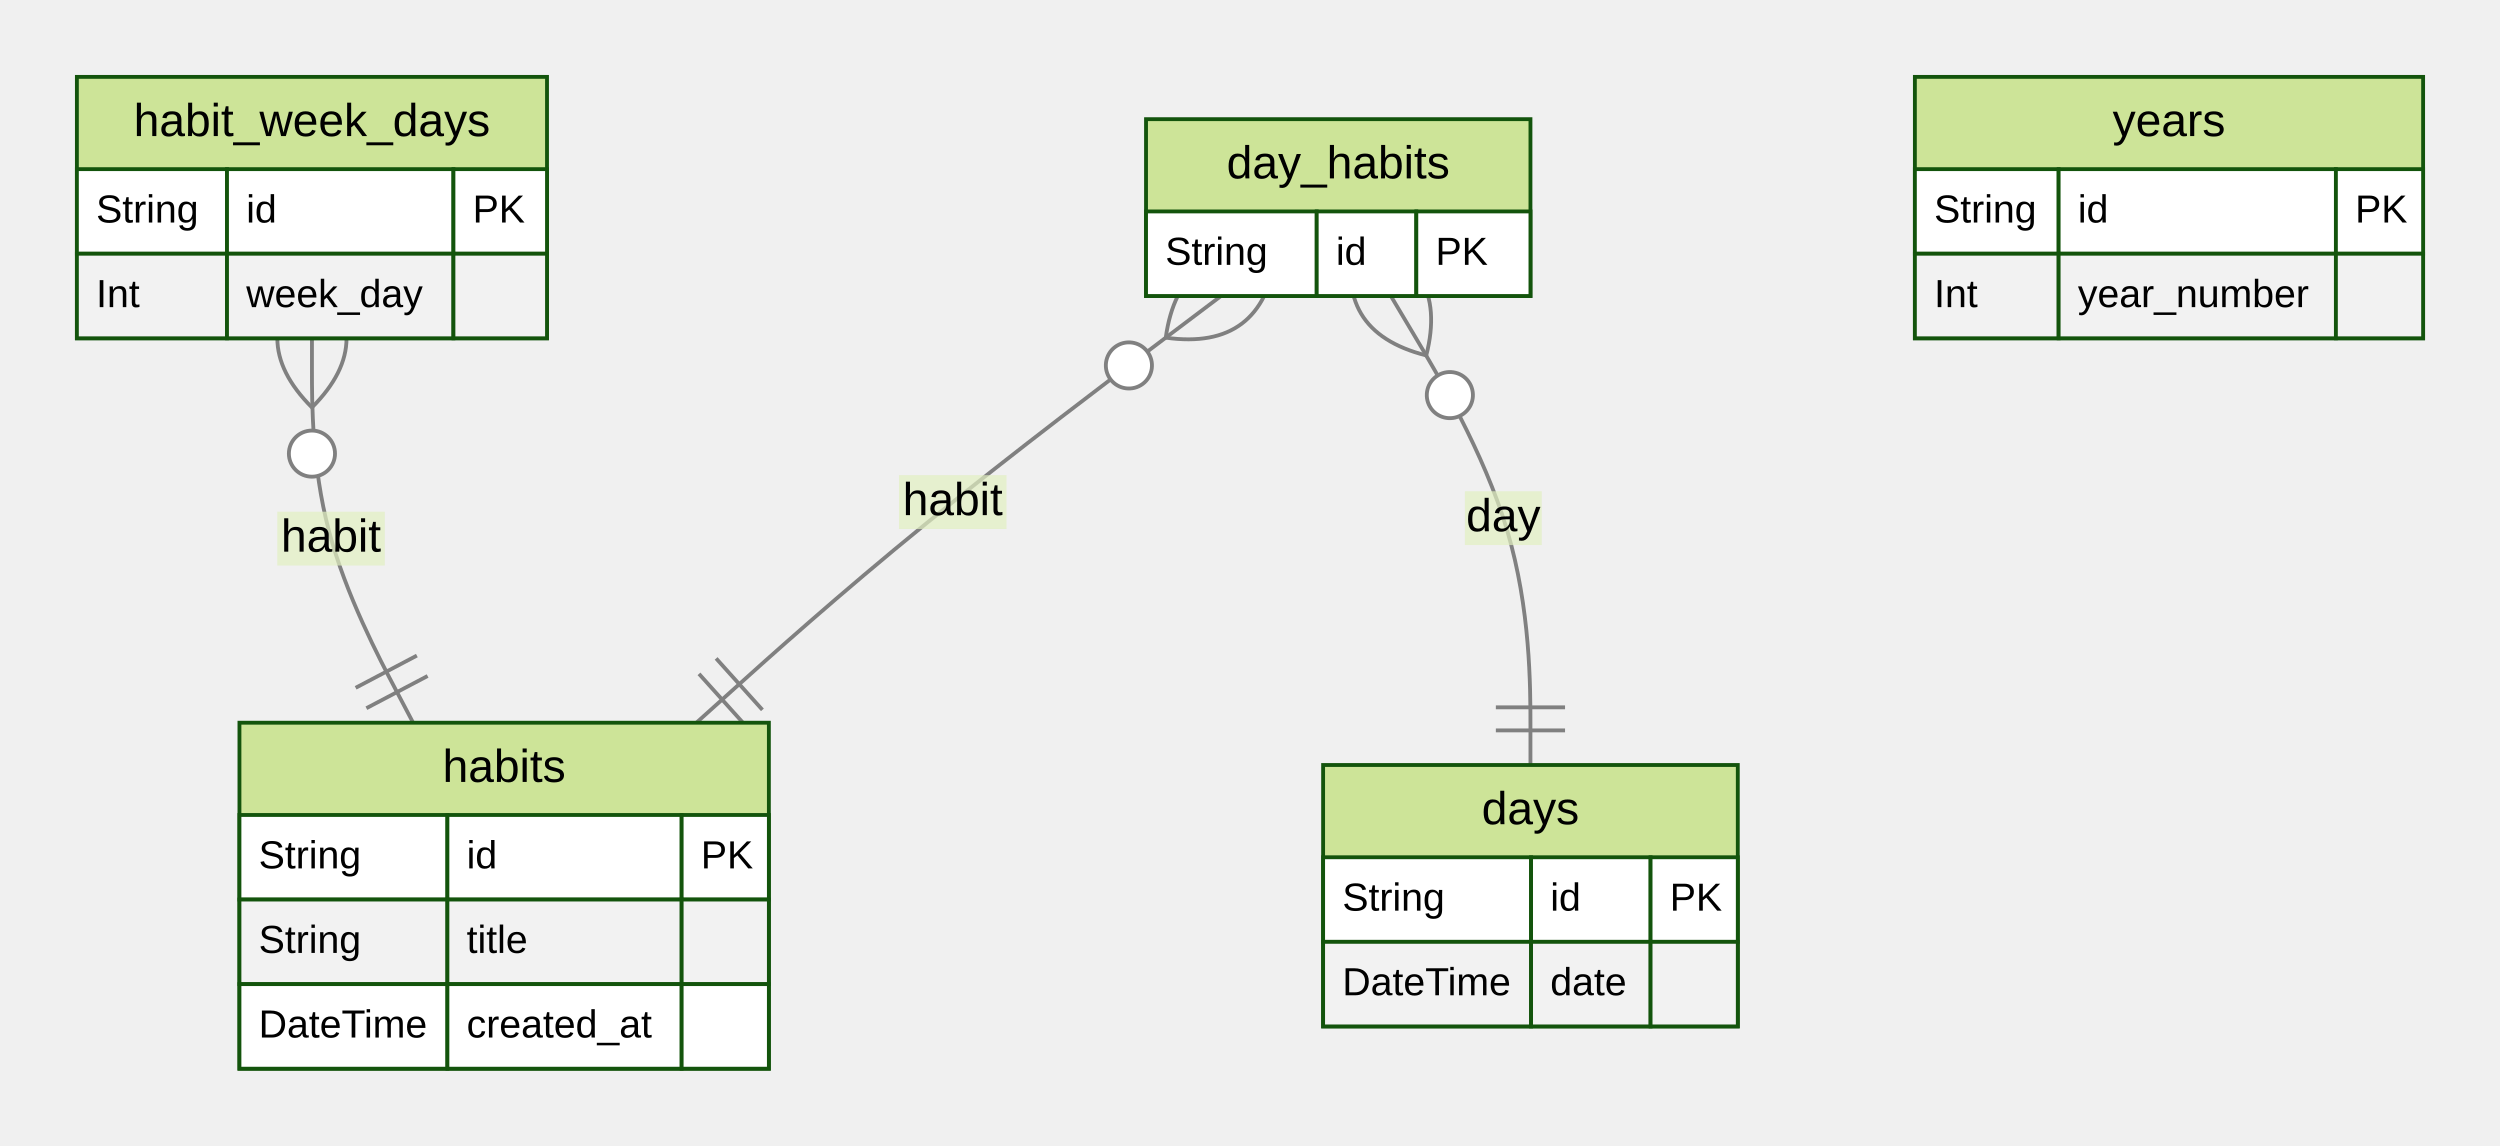
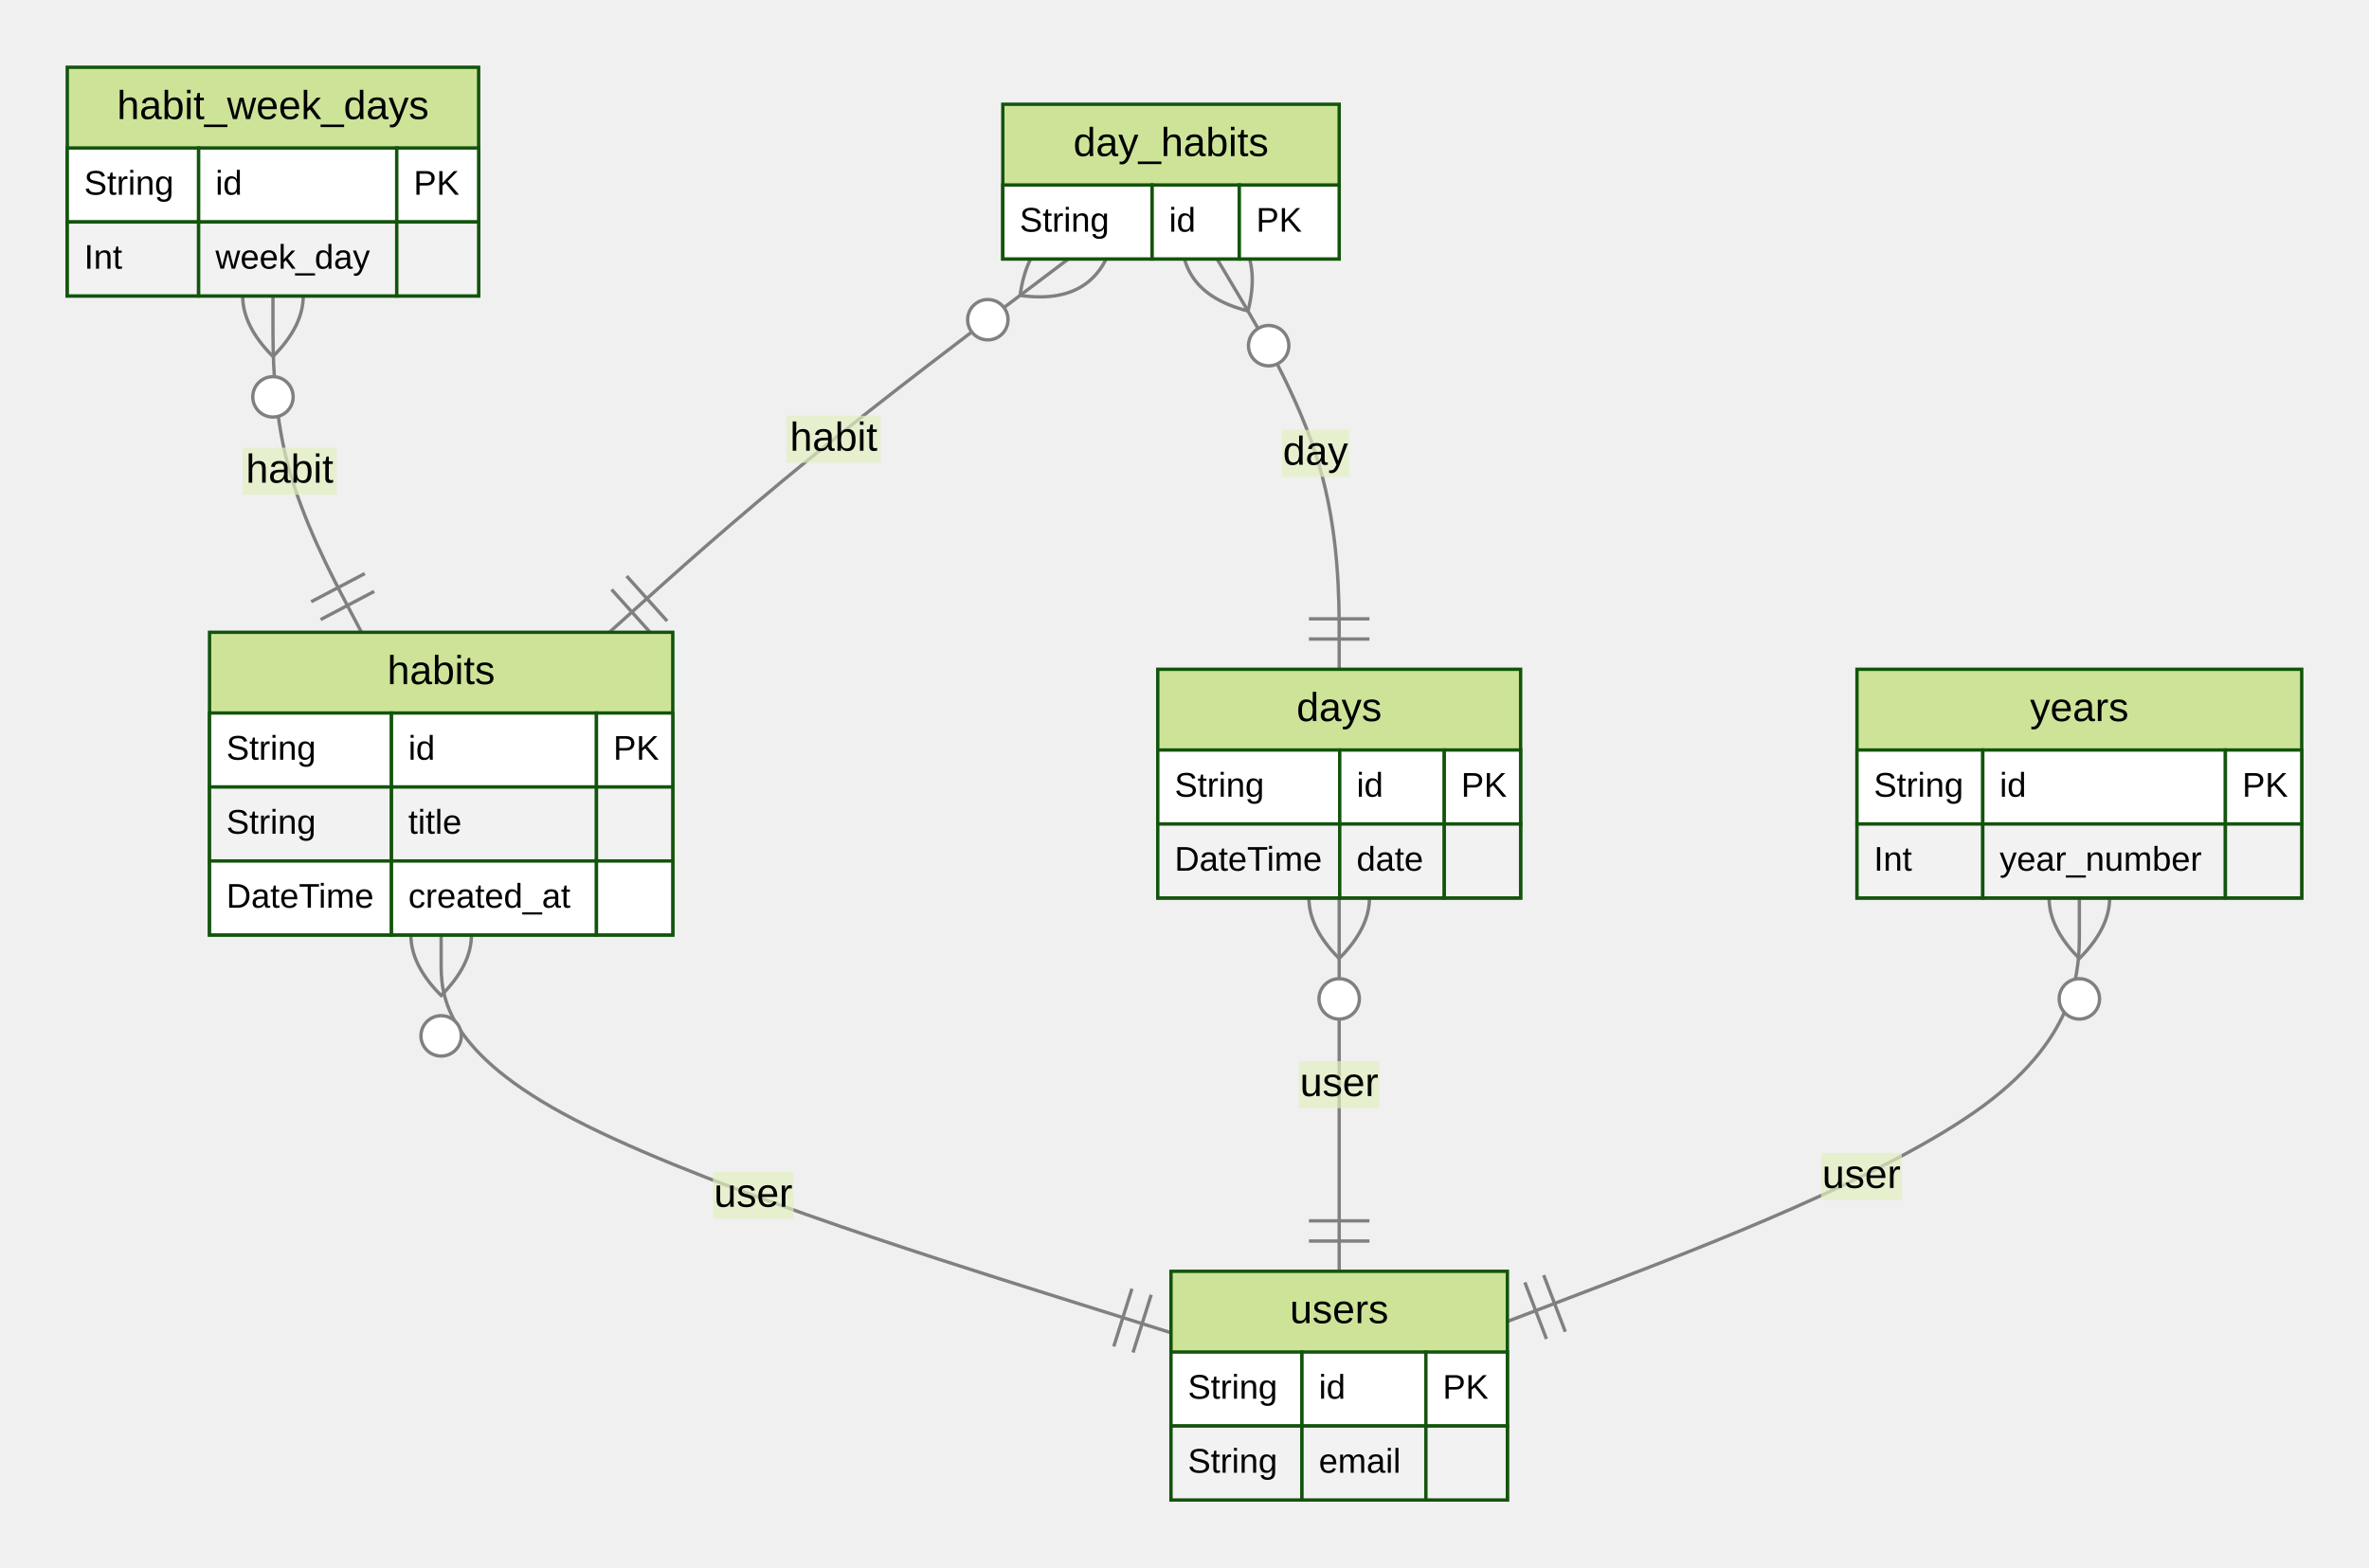
- <svg xmlns="http://www.w3.org/2000/svg" aria-roledescription="er" viewBox="0 0 650.325 298" style="max-width: 650.325px; background-color: white;" width="100%" id="mermaid-0">
+ <svg xmlns="http://www.w3.org/2000/svg" aria-roledescription="er" viewBox="0 0 704.26 466" style="max-width: 704.26px; background-color: white;" width="100%" id="mermaid-0">
  <style>#mermaid-0{font-family:"trebuchet ms",verdana,arial,sans-serif;font-size:16px;fill:#000000;}#mermaid-0 .error-icon{fill:#552222;}#mermaid-0 .error-text{fill:#552222;stroke:#552222;}#mermaid-0 .edge-thickness-normal{stroke-width:2px;}#mermaid-0 .edge-thickness-thick{stroke-width:3.5px;}#mermaid-0 .edge-pattern-solid{stroke-dasharray:0;}#mermaid-0 .edge-pattern-dashed{stroke-dasharray:3;}#mermaid-0 .edge-pattern-dotted{stroke-dasharray:2;}#mermaid-0 .marker{fill:#000000;stroke:#000000;}#mermaid-0 .marker.cross{stroke:#000000;}#mermaid-0 svg{font-family:"trebuchet ms",verdana,arial,sans-serif;font-size:16px;}#mermaid-0 .entityBox{fill:#cde498;stroke:#13540c;}#mermaid-0 .attributeBoxOdd{fill:#ffffff;stroke:#13540c;}#mermaid-0 .attributeBoxEven{fill:#f2f2f2;stroke:#13540c;}#mermaid-0 .relationshipLabelBox{fill:hsl(78.158, 58.462%, 84.51%);opacity:0.7;background-color:hsl(78.158, 58.462%, 84.51%);}#mermaid-0 .relationshipLabelBox rect{opacity:0.5;}#mermaid-0 .relationshipLine{stroke:#000000;}#mermaid-0 .entityTitleText{text-anchor:middle;font-size:18px;fill:#000000;}#mermaid-0 :root{--mermaid-font-family:"trebuchet ms",verdana,arial,sans-serif;}</style>
  <g />
  <defs>
    <marker orient="auto" markerHeight="18" markerWidth="18" refY="9" refX="0" id="ONLY_ONE_START">
      <path d="M9,0 L9,18 M15,0 L15,18" fill="none" stroke="gray" />
    </marker>
  </defs>
  <defs>
    <marker orient="auto" markerHeight="18" markerWidth="18" refY="9" refX="18" id="ONLY_ONE_END">
      <path d="M3,0 L3,18 M9,0 L9,18" fill="none" stroke="gray" />
    </marker>
  </defs>
  <defs>
    <marker orient="auto" markerHeight="18" markerWidth="30" refY="9" refX="0" id="ZERO_OR_ONE_START">
      <circle r="6" cy="9" cx="21" fill="white" stroke="gray" />
      <path d="M9,0 L9,18" fill="none" stroke="gray" />
    </marker>
  </defs>
  <defs>
    <marker orient="auto" markerHeight="18" markerWidth="30" refY="9" refX="30" id="ZERO_OR_ONE_END">
      <circle r="6" cy="9" cx="9" fill="white" stroke="gray" />
      <path d="M21,0 L21,18" fill="none" stroke="gray" />
    </marker>
  </defs>
  <defs>
    <marker orient="auto" markerHeight="36" markerWidth="45" refY="18" refX="18" id="ONE_OR_MORE_START">
      <path d="M0,18 Q 18,0 36,18 Q 18,36 0,18 M42,9 L42,27" fill="none" stroke="gray" />
    </marker>
  </defs>
  <defs>
    <marker orient="auto" markerHeight="36" markerWidth="45" refY="18" refX="27" id="ONE_OR_MORE_END">
      <path d="M3,9 L3,27 M9,18 Q27,0 45,18 Q27,36 9,18" fill="none" stroke="gray" />
    </marker>
  </defs>
  <defs>
    <marker orient="auto" markerHeight="36" markerWidth="57" refY="18" refX="18" id="ZERO_OR_MORE_START">
      <circle r="6" cy="18" cx="48" fill="white" stroke="gray" />
      <path d="M0,18 Q18,0 36,18 Q18,36 0,18" fill="none" stroke="gray" />
    </marker>
  </defs>
  <defs>
    <marker orient="auto" markerHeight="36" markerWidth="57" refY="18" refX="39" id="ZERO_OR_MORE_END">
      <circle r="6" cy="18" cx="9" fill="white" stroke="gray" />
      <path d="M21,18 Q39,0 57,18 Q39,36 21,18" fill="none" stroke="gray" />
    </marker>
  </defs>
+   <path style="stroke: gray; fill: none;" marker-start="url(#ZERO_OR_MORE_START)" marker-end="url(#ONLY_ONE_END)" d="M131.146,278L131.146,286.333C131.146,294.667,131.146,311.333,167.308,331.045C203.47,350.756,275.793,373.512,311.955,384.89L348.116,396.268" class="er relationshipLine" />
  <path style="stroke: gray; fill: none;" marker-start="url(#ZERO_OR_MORE_START)" marker-end="url(#ONLY_ONE_END)" d="M81.146,88L81.146,96.333C81.146,104.667,81.146,121.333,85.532,138C89.918,154.667,98.69,171.333,103.076,179.667L107.462,188" class="er relationshipLine" />
+   <path style="stroke: gray; fill: none;" marker-start="url(#ZERO_OR_MORE_START)" marker-end="url(#ONLY_ONE_END)" d="M398.116,267L398.116,277.167C398.116,287.333,398.116,307.667,398.116,326.167C398.116,344.667,398.116,361.333,398.116,369.667L398.116,378" class="er relationshipLine" />
  <path style="stroke: gray; fill: none;" marker-start="url(#ZERO_OR_MORE_START)" marker-end="url(#ONLY_ONE_END)" d="M361.807,77L367.859,87.167C373.91,97.333,386.013,117.667,392.065,138C398.116,158.333,398.116,178.667,398.116,188.833L398.116,199" class="er relationshipLine" />
  <path style="stroke: gray; fill: none;" marker-start="url(#ZERO_OR_MORE_START)" marker-end="url(#ONLY_ONE_END)" d="M317.615,77L304.132,87.167C290.65,97.333,263.685,117.667,240.941,136.167C218.198,154.667,199.676,171.333,190.416,179.667L181.155,188" class="er relationshipLine" />
-   <g transform="translate(62.28748,188 )" id="entity-habits-497e1a61-0be6-413a-b991-b7887ec1eed8">
+   <path style="stroke: gray; fill: none;" marker-start="url(#ZERO_OR_MORE_START)" marker-end="url(#ONLY_ONE_END)" d="M618.155,267L618.155,277.167C618.155,287.333,618.155,307.667,589.816,328.652C561.476,349.637,504.796,371.275,476.456,382.094L448.116,392.912" class="er relationshipLine" />
+   <g transform="translate(62.28748,188 )" id="entity-habits-4b48b43b-40fc-4ab8-bdb5-e385358bfbbd">
    <rect height="90" width="137.718" y="0" x="0" class="er entityBox" />
-     <text style="dominant-baseline: middle; text-anchor: middle; font-size: 12px;" transform="translate(68.85901,12)" y="0" x="0" id="text-entity-habits-497e1a61-0be6-413a-b991-b7887ec1eed8" class="er entityLabel">habits</text>
+     <text style="dominant-baseline: middle; text-anchor: middle; font-size: 12px;" transform="translate(68.85901,12)" y="0" x="0" id="text-entity-habits-4b48b43b-40fc-4ab8-bdb5-e385358bfbbd" class="er entityLabel">habits</text>
    <rect height="22" width="54.096" y="24" x="0" class="er attributeBoxOdd" />
-     <text style="dominant-baseline: middle; font-size: 10.2px;" transform="translate(5,35)" y="0" x="0" id="text-entity-habits-497e1a61-0be6-413a-b991-b7887ec1eed8-attr-1-type" class="er entityLabel">String</text>
+     <text style="dominant-baseline: middle; font-size: 10.2px;" transform="translate(5,35)" y="0" x="0" id="text-entity-habits-4b48b43b-40fc-4ab8-bdb5-e385358bfbbd-attr-1-type" class="er entityLabel">String</text>
    <rect height="22" width="60.935" y="24" x="54.096" class="er attributeBoxOdd" />
-     <text style="dominant-baseline: middle; font-size: 10.2px;" transform="translate(59.09555,35)" y="0" x="0" id="text-entity-habits-497e1a61-0be6-413a-b991-b7887ec1eed8-attr-1-name" class="er entityLabel">id</text>
+     <text style="dominant-baseline: middle; font-size: 10.2px;" transform="translate(59.09555,35)" y="0" x="0" id="text-entity-habits-4b48b43b-40fc-4ab8-bdb5-e385358bfbbd-attr-1-name" class="er entityLabel">id</text>
    <rect height="22" width="22.688" y="24" x="115.03" class="er attributeBoxOdd" />
-     <text style="dominant-baseline: middle; font-size: 10.2px;" transform="translate(120.0303,35)" y="0" x="0" id="text-entity-habits-497e1a61-0be6-413a-b991-b7887ec1eed8-attr-1-key" class="er entityLabel">PK</text>
+     <text style="dominant-baseline: middle; font-size: 10.2px;" transform="translate(120.0303,35)" y="0" x="0" id="text-entity-habits-4b48b43b-40fc-4ab8-bdb5-e385358bfbbd-attr-1-key" class="er entityLabel">PK</text>
    <rect height="22" width="54.096" y="46" x="0" class="er attributeBoxEven" />
-     <text style="dominant-baseline: middle; font-size: 10.2px;" transform="translate(5,57)" y="0" x="0" id="text-entity-habits-497e1a61-0be6-413a-b991-b7887ec1eed8-attr-2-type" class="er entityLabel">String</text>
+     <text style="dominant-baseline: middle; font-size: 10.2px;" transform="translate(5,57)" y="0" x="0" id="text-entity-habits-4b48b43b-40fc-4ab8-bdb5-e385358bfbbd-attr-2-type" class="er entityLabel">String</text>
    <rect height="22" width="60.935" y="46" x="54.096" class="er attributeBoxEven" />
-     <text style="dominant-baseline: middle; font-size: 10.2px;" transform="translate(59.09555,57)" y="0" x="0" id="text-entity-habits-497e1a61-0be6-413a-b991-b7887ec1eed8-attr-2-name" class="er entityLabel">title</text>
+     <text style="dominant-baseline: middle; font-size: 10.2px;" transform="translate(59.09555,57)" y="0" x="0" id="text-entity-habits-4b48b43b-40fc-4ab8-bdb5-e385358bfbbd-attr-2-name" class="er entityLabel">title</text>
    <rect height="22" width="22.688" y="46" x="115.03" class="er attributeBoxEven" />
-     <text style="dominant-baseline: middle; font-size: 10.2px;" transform="translate(120.0303,57)" y="0" x="0" id="text-entity-habits-497e1a61-0be6-413a-b991-b7887ec1eed8-attr-2-key" class="er entityLabel" />
+     <text style="dominant-baseline: middle; font-size: 10.2px;" transform="translate(120.0303,57)" y="0" x="0" id="text-entity-habits-4b48b43b-40fc-4ab8-bdb5-e385358bfbbd-attr-2-key" class="er entityLabel" />
    <rect height="22" width="54.096" y="68" x="0" class="er attributeBoxOdd" />
-     <text style="dominant-baseline: middle; font-size: 10.2px;" transform="translate(5,79)" y="0" x="0" id="text-entity-habits-497e1a61-0be6-413a-b991-b7887ec1eed8-attr-3-type" class="er entityLabel">DateTime</text>
+     <text style="dominant-baseline: middle; font-size: 10.2px;" transform="translate(5,79)" y="0" x="0" id="text-entity-habits-4b48b43b-40fc-4ab8-bdb5-e385358bfbbd-attr-3-type" class="er entityLabel">DateTime</text>
    <rect height="22" width="60.935" y="68" x="54.096" class="er attributeBoxOdd" />
-     <text style="dominant-baseline: middle; font-size: 10.2px;" transform="translate(59.09555,79)" y="0" x="0" id="text-entity-habits-497e1a61-0be6-413a-b991-b7887ec1eed8-attr-3-name" class="er entityLabel">created_at</text>
+     <text style="dominant-baseline: middle; font-size: 10.2px;" transform="translate(59.09555,79)" y="0" x="0" id="text-entity-habits-4b48b43b-40fc-4ab8-bdb5-e385358bfbbd-attr-3-name" class="er entityLabel">created_at</text>
    <rect height="22" width="22.688" y="68" x="115.03" class="er attributeBoxOdd" />
-     <text style="dominant-baseline: middle; font-size: 10.2px;" transform="translate(120.0303,79)" y="0" x="0" id="text-entity-habits-497e1a61-0be6-413a-b991-b7887ec1eed8-attr-3-key" class="er entityLabel" />
+     <text style="dominant-baseline: middle; font-size: 10.2px;" transform="translate(120.0303,79)" y="0" x="0" id="text-entity-habits-4b48b43b-40fc-4ab8-bdb5-e385358bfbbd-attr-3-key" class="er entityLabel" />
  </g>
-   <g transform="translate(20,20 )" id="entity-habitweekdays-4234fb03-cb7b-4e8a-b6b9-9a36262d9482">
+   <g transform="translate(20,20 )" id="entity-habitweekdays-9266df72-21d6-4c2a-808b-368d6e967fbf">
    <rect height="68" width="122.293" y="0" x="0" class="er entityBox" />
-     <text style="dominant-baseline: middle; text-anchor: middle; font-size: 12px;" transform="translate(61.14648,12)" y="0" x="0" id="text-entity-habitweekdays-4234fb03-cb7b-4e8a-b6b9-9a36262d9482" class="er entityLabel">habit_week_days</text>
+     <text style="dominant-baseline: middle; text-anchor: middle; font-size: 12px;" transform="translate(61.14648,12)" y="0" x="0" id="text-entity-habitweekdays-9266df72-21d6-4c2a-808b-368d6e967fbf" class="er entityLabel">habit_week_days</text>
    <rect height="22" width="39.048" y="24" x="0" class="er attributeBoxOdd" />
-     <text style="dominant-baseline: middle; font-size: 10.2px;" transform="translate(5,35)" y="0" x="0" id="text-entity-habitweekdays-4234fb03-cb7b-4e8a-b6b9-9a36262d9482-attr-1-type" class="er entityLabel">String</text>
+     <text style="dominant-baseline: middle; font-size: 10.2px;" transform="translate(5,35)" y="0" x="0" id="text-entity-habitweekdays-9266df72-21d6-4c2a-808b-368d6e967fbf-attr-1-type" class="er entityLabel">String</text>
    <rect height="22" width="58.904" y="24" x="39.048" class="er attributeBoxOdd" />
-     <text style="dominant-baseline: middle; font-size: 10.2px;" transform="translate(44.04844,35)" y="0" x="0" id="text-entity-habitweekdays-4234fb03-cb7b-4e8a-b6b9-9a36262d9482-attr-1-name" class="er entityLabel">id</text>
+     <text style="dominant-baseline: middle; font-size: 10.2px;" transform="translate(44.04844,35)" y="0" x="0" id="text-entity-habitweekdays-9266df72-21d6-4c2a-808b-368d6e967fbf-attr-1-name" class="er entityLabel">id</text>
    <rect height="22" width="24.34" y="24" x="97.953" class="er attributeBoxOdd" />
-     <text style="dominant-baseline: middle; font-size: 10.2px;" transform="translate(102.9529,35)" y="0" x="0" id="text-entity-habitweekdays-4234fb03-cb7b-4e8a-b6b9-9a36262d9482-attr-1-key" class="er entityLabel">PK</text>
+     <text style="dominant-baseline: middle; font-size: 10.2px;" transform="translate(102.9529,35)" y="0" x="0" id="text-entity-habitweekdays-9266df72-21d6-4c2a-808b-368d6e967fbf-attr-1-key" class="er entityLabel">PK</text>
    <rect height="22" width="39.048" y="46" x="0" class="er attributeBoxEven" />
-     <text style="dominant-baseline: middle; font-size: 10.2px;" transform="translate(5,57)" y="0" x="0" id="text-entity-habitweekdays-4234fb03-cb7b-4e8a-b6b9-9a36262d9482-attr-2-type" class="er entityLabel">Int</text>
+     <text style="dominant-baseline: middle; font-size: 10.2px;" transform="translate(5,57)" y="0" x="0" id="text-entity-habitweekdays-9266df72-21d6-4c2a-808b-368d6e967fbf-attr-2-type" class="er entityLabel">Int</text>
    <rect height="22" width="58.904" y="46" x="39.048" class="er attributeBoxEven" />
-     <text style="dominant-baseline: middle; font-size: 10.2px;" transform="translate(44.04844,57)" y="0" x="0" id="text-entity-habitweekdays-4234fb03-cb7b-4e8a-b6b9-9a36262d9482-attr-2-name" class="er entityLabel">week_day</text>
+     <text style="dominant-baseline: middle; font-size: 10.2px;" transform="translate(44.04844,57)" y="0" x="0" id="text-entity-habitweekdays-9266df72-21d6-4c2a-808b-368d6e967fbf-attr-2-name" class="er entityLabel">week_day</text>
    <rect height="22" width="24.34" y="46" x="97.953" class="er attributeBoxEven" />
-     <text style="dominant-baseline: middle; font-size: 10.2px;" transform="translate(102.9529,57)" y="0" x="0" id="text-entity-habitweekdays-4234fb03-cb7b-4e8a-b6b9-9a36262d9482-attr-2-key" class="er entityLabel" />
+     <text style="dominant-baseline: middle; font-size: 10.2px;" transform="translate(102.9529,57)" y="0" x="0" id="text-entity-habitweekdays-9266df72-21d6-4c2a-808b-368d6e967fbf-attr-2-key" class="er entityLabel" />
  </g>
-   <g transform="translate(344.182,199 )" id="entity-days-121a8d9e-acdf-4dc5-b1fd-0ffe3bbff87c">
+   <g transform="translate(344.182,199 )" id="entity-days-7eee629f-d3a4-4a7a-a767-13abe1477331">
    <rect height="68" width="107.869" y="0" x="0" class="er entityBox" />
-     <text style="dominant-baseline: middle; text-anchor: middle; font-size: 12px;" transform="translate(53.93452,12)" y="0" x="0" id="text-entity-days-121a8d9e-acdf-4dc5-b1fd-0ffe3bbff87c" class="er entityLabel">days</text>
+     <text style="dominant-baseline: middle; text-anchor: middle; font-size: 12px;" transform="translate(53.93452,12)" y="0" x="0" id="text-entity-days-7eee629f-d3a4-4a7a-a767-13abe1477331" class="er entityLabel">days</text>
    <rect height="22" width="54.096" y="24" x="0" class="er attributeBoxOdd" />
-     <text style="dominant-baseline: middle; font-size: 10.2px;" transform="translate(5,35)" y="0" x="0" id="text-entity-days-121a8d9e-acdf-4dc5-b1fd-0ffe3bbff87c-attr-1-type" class="er entityLabel">String</text>
+     <text style="dominant-baseline: middle; font-size: 10.2px;" transform="translate(5,35)" y="0" x="0" id="text-entity-days-7eee629f-d3a4-4a7a-a767-13abe1477331-attr-1-type" class="er entityLabel">String</text>
    <rect height="22" width="31.086" y="24" x="54.096" class="er attributeBoxOdd" />
-     <text style="dominant-baseline: middle; font-size: 10.2px;" transform="translate(59.09555,35)" y="0" x="0" id="text-entity-days-121a8d9e-acdf-4dc5-b1fd-0ffe3bbff87c-attr-1-name" class="er entityLabel">id</text>
+     <text style="dominant-baseline: middle; font-size: 10.2px;" transform="translate(59.09555,35)" y="0" x="0" id="text-entity-days-7eee629f-d3a4-4a7a-a767-13abe1477331-attr-1-name" class="er entityLabel">id</text>
    <rect height="22" width="22.688" y="24" x="85.181" class="er attributeBoxOdd" />
-     <text style="dominant-baseline: middle; font-size: 10.2px;" transform="translate(90.18137,35)" y="0" x="0" id="text-entity-days-121a8d9e-acdf-4dc5-b1fd-0ffe3bbff87c-attr-1-key" class="er entityLabel">PK</text>
+     <text style="dominant-baseline: middle; font-size: 10.2px;" transform="translate(90.18137,35)" y="0" x="0" id="text-entity-days-7eee629f-d3a4-4a7a-a767-13abe1477331-attr-1-key" class="er entityLabel">PK</text>
    <rect height="22" width="54.096" y="46" x="0" class="er attributeBoxEven" />
-     <text style="dominant-baseline: middle; font-size: 10.2px;" transform="translate(5,57)" y="0" x="0" id="text-entity-days-121a8d9e-acdf-4dc5-b1fd-0ffe3bbff87c-attr-2-type" class="er entityLabel">DateTime</text>
+     <text style="dominant-baseline: middle; font-size: 10.2px;" transform="translate(5,57)" y="0" x="0" id="text-entity-days-7eee629f-d3a4-4a7a-a767-13abe1477331-attr-2-type" class="er entityLabel">DateTime</text>
    <rect height="22" width="31.086" y="46" x="54.096" class="er attributeBoxEven" />
-     <text style="dominant-baseline: middle; font-size: 10.2px;" transform="translate(59.09555,57)" y="0" x="0" id="text-entity-days-121a8d9e-acdf-4dc5-b1fd-0ffe3bbff87c-attr-2-name" class="er entityLabel">date</text>
+     <text style="dominant-baseline: middle; font-size: 10.2px;" transform="translate(59.09555,57)" y="0" x="0" id="text-entity-days-7eee629f-d3a4-4a7a-a767-13abe1477331-attr-2-name" class="er entityLabel">date</text>
    <rect height="22" width="22.688" y="46" x="85.181" class="er attributeBoxEven" />
-     <text style="dominant-baseline: middle; font-size: 10.2px;" transform="translate(90.18137,57)" y="0" x="0" id="text-entity-days-121a8d9e-acdf-4dc5-b1fd-0ffe3bbff87c-attr-2-key" class="er entityLabel" />
+     <text style="dominant-baseline: middle; font-size: 10.2px;" transform="translate(90.18137,57)" y="0" x="0" id="text-entity-days-7eee629f-d3a4-4a7a-a767-13abe1477331-attr-2-key" class="er entityLabel" />
  </g>
-   <g transform="translate(298.1165,31 )" id="entity-dayhabits-31078103-b61c-4c25-8d6a-891ff1a5ead7">
+   <g transform="translate(298.1165,31 )" id="entity-dayhabits-14e31737-44f3-44c5-abd0-f12a572a2ce8">
    <rect height="46" width="100" y="0" x="0" class="er entityBox" />
-     <text style="dominant-baseline: middle; text-anchor: middle; font-size: 12px;" transform="translate(50,12)" y="0" x="0" id="text-entity-dayhabits-31078103-b61c-4c25-8d6a-891ff1a5ead7" class="er entityLabel">day_habits</text>
+     <text style="dominant-baseline: middle; text-anchor: middle; font-size: 12px;" transform="translate(50,12)" y="0" x="0" id="text-entity-dayhabits-14e31737-44f3-44c5-abd0-f12a572a2ce8" class="er entityLabel">day_habits</text>
    <rect height="22" width="44.399" y="24" x="0" class="er attributeBoxOdd" />
-     <text style="dominant-baseline: middle; font-size: 10.2px;" transform="translate(5,35)" y="0" x="0" id="text-entity-dayhabits-31078103-b61c-4c25-8d6a-891ff1a5ead7-attr-1-type" class="er entityLabel">String</text>
+     <text style="dominant-baseline: middle; font-size: 10.2px;" transform="translate(5,35)" y="0" x="0" id="text-entity-dayhabits-14e31737-44f3-44c5-abd0-f12a572a2ce8-attr-1-type" class="er entityLabel">String</text>
    <rect height="22" width="25.911" y="24" x="44.399" class="er attributeBoxOdd" />
-     <text style="dominant-baseline: middle; font-size: 10.2px;" transform="translate(49.39862,35)" y="0" x="0" id="text-entity-dayhabits-31078103-b61c-4c25-8d6a-891ff1a5ead7-attr-1-name" class="er entityLabel">id</text>
+     <text style="dominant-baseline: middle; font-size: 10.2px;" transform="translate(49.39862,35)" y="0" x="0" id="text-entity-dayhabits-14e31737-44f3-44c5-abd0-f12a572a2ce8-attr-1-name" class="er entityLabel">id</text>
    <rect height="22" width="29.69" y="24" x="70.31" class="er attributeBoxOdd" />
-     <text style="dominant-baseline: middle; font-size: 10.2px;" transform="translate(75.30976,35)" y="0" x="0" id="text-entity-dayhabits-31078103-b61c-4c25-8d6a-891ff1a5ead7-attr-1-key" class="er entityLabel">PK</text>
+     <text style="dominant-baseline: middle; font-size: 10.2px;" transform="translate(75.30976,35)" y="0" x="0" id="text-entity-dayhabits-14e31737-44f3-44c5-abd0-f12a572a2ce8-attr-1-key" class="er entityLabel">PK</text>
  </g>
-   <g transform="translate(498.1165,20 )" id="entity-years-b282a83f-ee91-45a7-b594-8ac389a209d8">
+   <g transform="translate(552.051,199 )" id="entity-years-f2b2d868-2e25-43d8-923d-96525b6495f3">
    <rect height="68" width="132.209" y="0" x="0" class="er entityBox" />
-     <text style="dominant-baseline: middle; text-anchor: middle; font-size: 12px;" transform="translate(66.10429,12)" y="0" x="0" id="text-entity-years-b282a83f-ee91-45a7-b594-8ac389a209d8" class="er entityLabel">years</text>
+     <text style="dominant-baseline: middle; text-anchor: middle; font-size: 12px;" transform="translate(66.10429,12)" y="0" x="0" id="text-entity-years-f2b2d868-2e25-43d8-923d-96525b6495f3" class="er entityLabel">years</text>
    <rect height="22" width="37.396" y="24" x="0" class="er attributeBoxOdd" />
-     <text style="dominant-baseline: middle; font-size: 10.2px;" transform="translate(5,35)" y="0" x="0" id="text-entity-years-b282a83f-ee91-45a7-b594-8ac389a209d8-attr-1-type" class="er entityLabel">String</text>
+     <text style="dominant-baseline: middle; font-size: 10.2px;" transform="translate(5,35)" y="0" x="0" id="text-entity-years-f2b2d868-2e25-43d8-923d-96525b6495f3-attr-1-type" class="er entityLabel">String</text>
    <rect height="22" width="72.125" y="24" x="37.396" class="er attributeBoxOdd" />
-     <text style="dominant-baseline: middle; font-size: 10.2px;" transform="translate(42.39606,35)" y="0" x="0" id="text-entity-years-b282a83f-ee91-45a7-b594-8ac389a209d8-attr-1-name" class="er entityLabel">id</text>
+     <text style="dominant-baseline: middle; font-size: 10.2px;" transform="translate(42.39606,35)" y="0" x="0" id="text-entity-years-f2b2d868-2e25-43d8-923d-96525b6495f3-attr-1-name" class="er entityLabel">id</text>
    <rect height="22" width="22.688" y="24" x="109.521" class="er attributeBoxOdd" />
-     <text style="dominant-baseline: middle; font-size: 10.2px;" transform="translate(114.5209,35)" y="0" x="0" id="text-entity-years-b282a83f-ee91-45a7-b594-8ac389a209d8-attr-1-key" class="er entityLabel">PK</text>
+     <text style="dominant-baseline: middle; font-size: 10.2px;" transform="translate(114.5209,35)" y="0" x="0" id="text-entity-years-f2b2d868-2e25-43d8-923d-96525b6495f3-attr-1-key" class="er entityLabel">PK</text>
    <rect height="22" width="37.396" y="46" x="0" class="er attributeBoxEven" />
-     <text style="dominant-baseline: middle; font-size: 10.2px;" transform="translate(5,57)" y="0" x="0" id="text-entity-years-b282a83f-ee91-45a7-b594-8ac389a209d8-attr-2-type" class="er entityLabel">Int</text>
+     <text style="dominant-baseline: middle; font-size: 10.2px;" transform="translate(5,57)" y="0" x="0" id="text-entity-years-f2b2d868-2e25-43d8-923d-96525b6495f3-attr-2-type" class="er entityLabel">Int</text>
    <rect height="22" width="72.125" y="46" x="37.396" class="er attributeBoxEven" />
-     <text style="dominant-baseline: middle; font-size: 10.2px;" transform="translate(42.39606,57)" y="0" x="0" id="text-entity-years-b282a83f-ee91-45a7-b594-8ac389a209d8-attr-2-name" class="er entityLabel">year_number</text>
+     <text style="dominant-baseline: middle; font-size: 10.2px;" transform="translate(42.39606,57)" y="0" x="0" id="text-entity-years-f2b2d868-2e25-43d8-923d-96525b6495f3-attr-2-name" class="er entityLabel">year_number</text>
    <rect height="22" width="22.688" y="46" x="109.521" class="er attributeBoxEven" />
-     <text style="dominant-baseline: middle; font-size: 10.2px;" transform="translate(114.5209,57)" y="0" x="0" id="text-entity-years-b282a83f-ee91-45a7-b594-8ac389a209d8-attr-2-key" class="er entityLabel" />
+     <text style="dominant-baseline: middle; font-size: 10.2px;" transform="translate(114.5209,57)" y="0" x="0" id="text-entity-years-f2b2d868-2e25-43d8-923d-96525b6495f3-attr-2-key" class="er entityLabel" />
  </g>
+   <g transform="translate(348.1165,378 )" id="entity-users-839a1616-93d7-46e7-b507-1b15a005f334">
+     <rect height="68" width="100" y="0" x="0" class="er entityBox" />
+     <text style="dominant-baseline: middle; text-anchor: middle; font-size: 12px;" transform="translate(50,12)" y="0" x="0" id="text-entity-users-839a1616-93d7-46e7-b507-1b15a005f334" class="er entityLabel">users</text>
+     <rect height="22" width="38.931" y="24" x="0" class="er attributeBoxOdd" />
+     <text style="dominant-baseline: middle; font-size: 10.2px;" transform="translate(5,35)" y="0" x="0" id="text-entity-users-839a1616-93d7-46e7-b507-1b15a005f334-attr-1-type" class="er entityLabel">String</text>
+     <rect height="22" width="36.847" y="24" x="38.931" class="er attributeBoxOdd" />
+     <text style="dominant-baseline: middle; font-size: 10.2px;" transform="translate(43.93064,35)" y="0" x="0" id="text-entity-users-839a1616-93d7-46e7-b507-1b15a005f334-attr-1-name" class="er entityLabel">id</text>
+     <rect height="22" width="24.222" y="24" x="75.778" class="er attributeBoxOdd" />
+     <text style="dominant-baseline: middle; font-size: 10.2px;" transform="translate(80.77773,35)" y="0" x="0" id="text-entity-users-839a1616-93d7-46e7-b507-1b15a005f334-attr-1-key" class="er entityLabel">PK</text>
+     <rect height="22" width="38.931" y="46" x="0" class="er attributeBoxEven" />
+     <text style="dominant-baseline: middle; font-size: 10.2px;" transform="translate(5,57)" y="0" x="0" id="text-entity-users-839a1616-93d7-46e7-b507-1b15a005f334-attr-2-type" class="er entityLabel">String</text>
+     <rect height="22" width="36.847" y="46" x="38.931" class="er attributeBoxEven" />
+     <text style="dominant-baseline: middle; font-size: 10.2px;" transform="translate(43.93064,57)" y="0" x="0" id="text-entity-users-839a1616-93d7-46e7-b507-1b15a005f334-attr-2-name" class="er entityLabel">email</text>
+     <rect height="22" width="24.222" y="46" x="75.778" class="er attributeBoxEven" />
+     <text style="dominant-baseline: middle; font-size: 10.2px;" transform="translate(80.77773,57)" y="0" x="0" id="text-entity-users-839a1616-93d7-46e7-b507-1b15a005f334-attr-2-key" class="er entityLabel" />
+   </g>
+   <rect height="14" width="23.959" y="348.418" x="211.944" class="er relationshipLabelBox" />
+   <text style="text-anchor: middle; dominant-baseline: middle; font-size: 12px;" y="355.418" x="223.923" id="rel1" class="er relationshipLabel">user</text>
  <rect height="14" width="27.969" y="133.109" x="72.126" class="er relationshipLabelBox" />
-   <text style="text-anchor: middle; dominant-baseline: middle; font-size: 12px;" y="140.109" x="86.11" id="rel1" class="er relationshipLabel">habit</text>
+   <text style="text-anchor: middle; dominant-baseline: middle; font-size: 12px;" y="140.109" x="86.11" id="rel2" class="er relationshipLabel">habit</text>
+   <rect height="14" width="23.959" y="315.5" x="386.137" class="er relationshipLabelBox" />
+   <text style="text-anchor: middle; dominant-baseline: middle; font-size: 12px;" y="322.5" x="398.116" id="rel3" class="er relationshipLabel">user</text>
  <rect height="14" width="19.99" y="127.788" x="381.065" class="er relationshipLabelBox" />
-   <text style="text-anchor: middle; dominant-baseline: middle; font-size: 12px;" y="134.788" x="391.06" id="rel2" class="er relationshipLabel">day</text>
+   <text style="text-anchor: middle; dominant-baseline: middle; font-size: 12px;" y="134.788" x="391.06" id="rel4" class="er relationshipLabel">day</text>
  <rect height="14" width="27.969" y="123.605" x="233.851" class="er relationshipLabelBox" />
-   <text style="text-anchor: middle; dominant-baseline: middle; font-size: 12px;" y="130.605" x="247.836" id="rel3" class="er relationshipLabel">habit</text>
+   <text style="text-anchor: middle; dominant-baseline: middle; font-size: 12px;" y="130.605" x="247.836" id="rel5" class="er relationshipLabel">habit</text>
+   <rect height="14" width="23.959" y="342.807" x="541.38" class="er relationshipLabelBox" />
+   <text style="text-anchor: middle; dominant-baseline: middle; font-size: 12px;" y="349.807" x="553.359" id="rel6" class="er relationshipLabel">user</text>
</svg>
